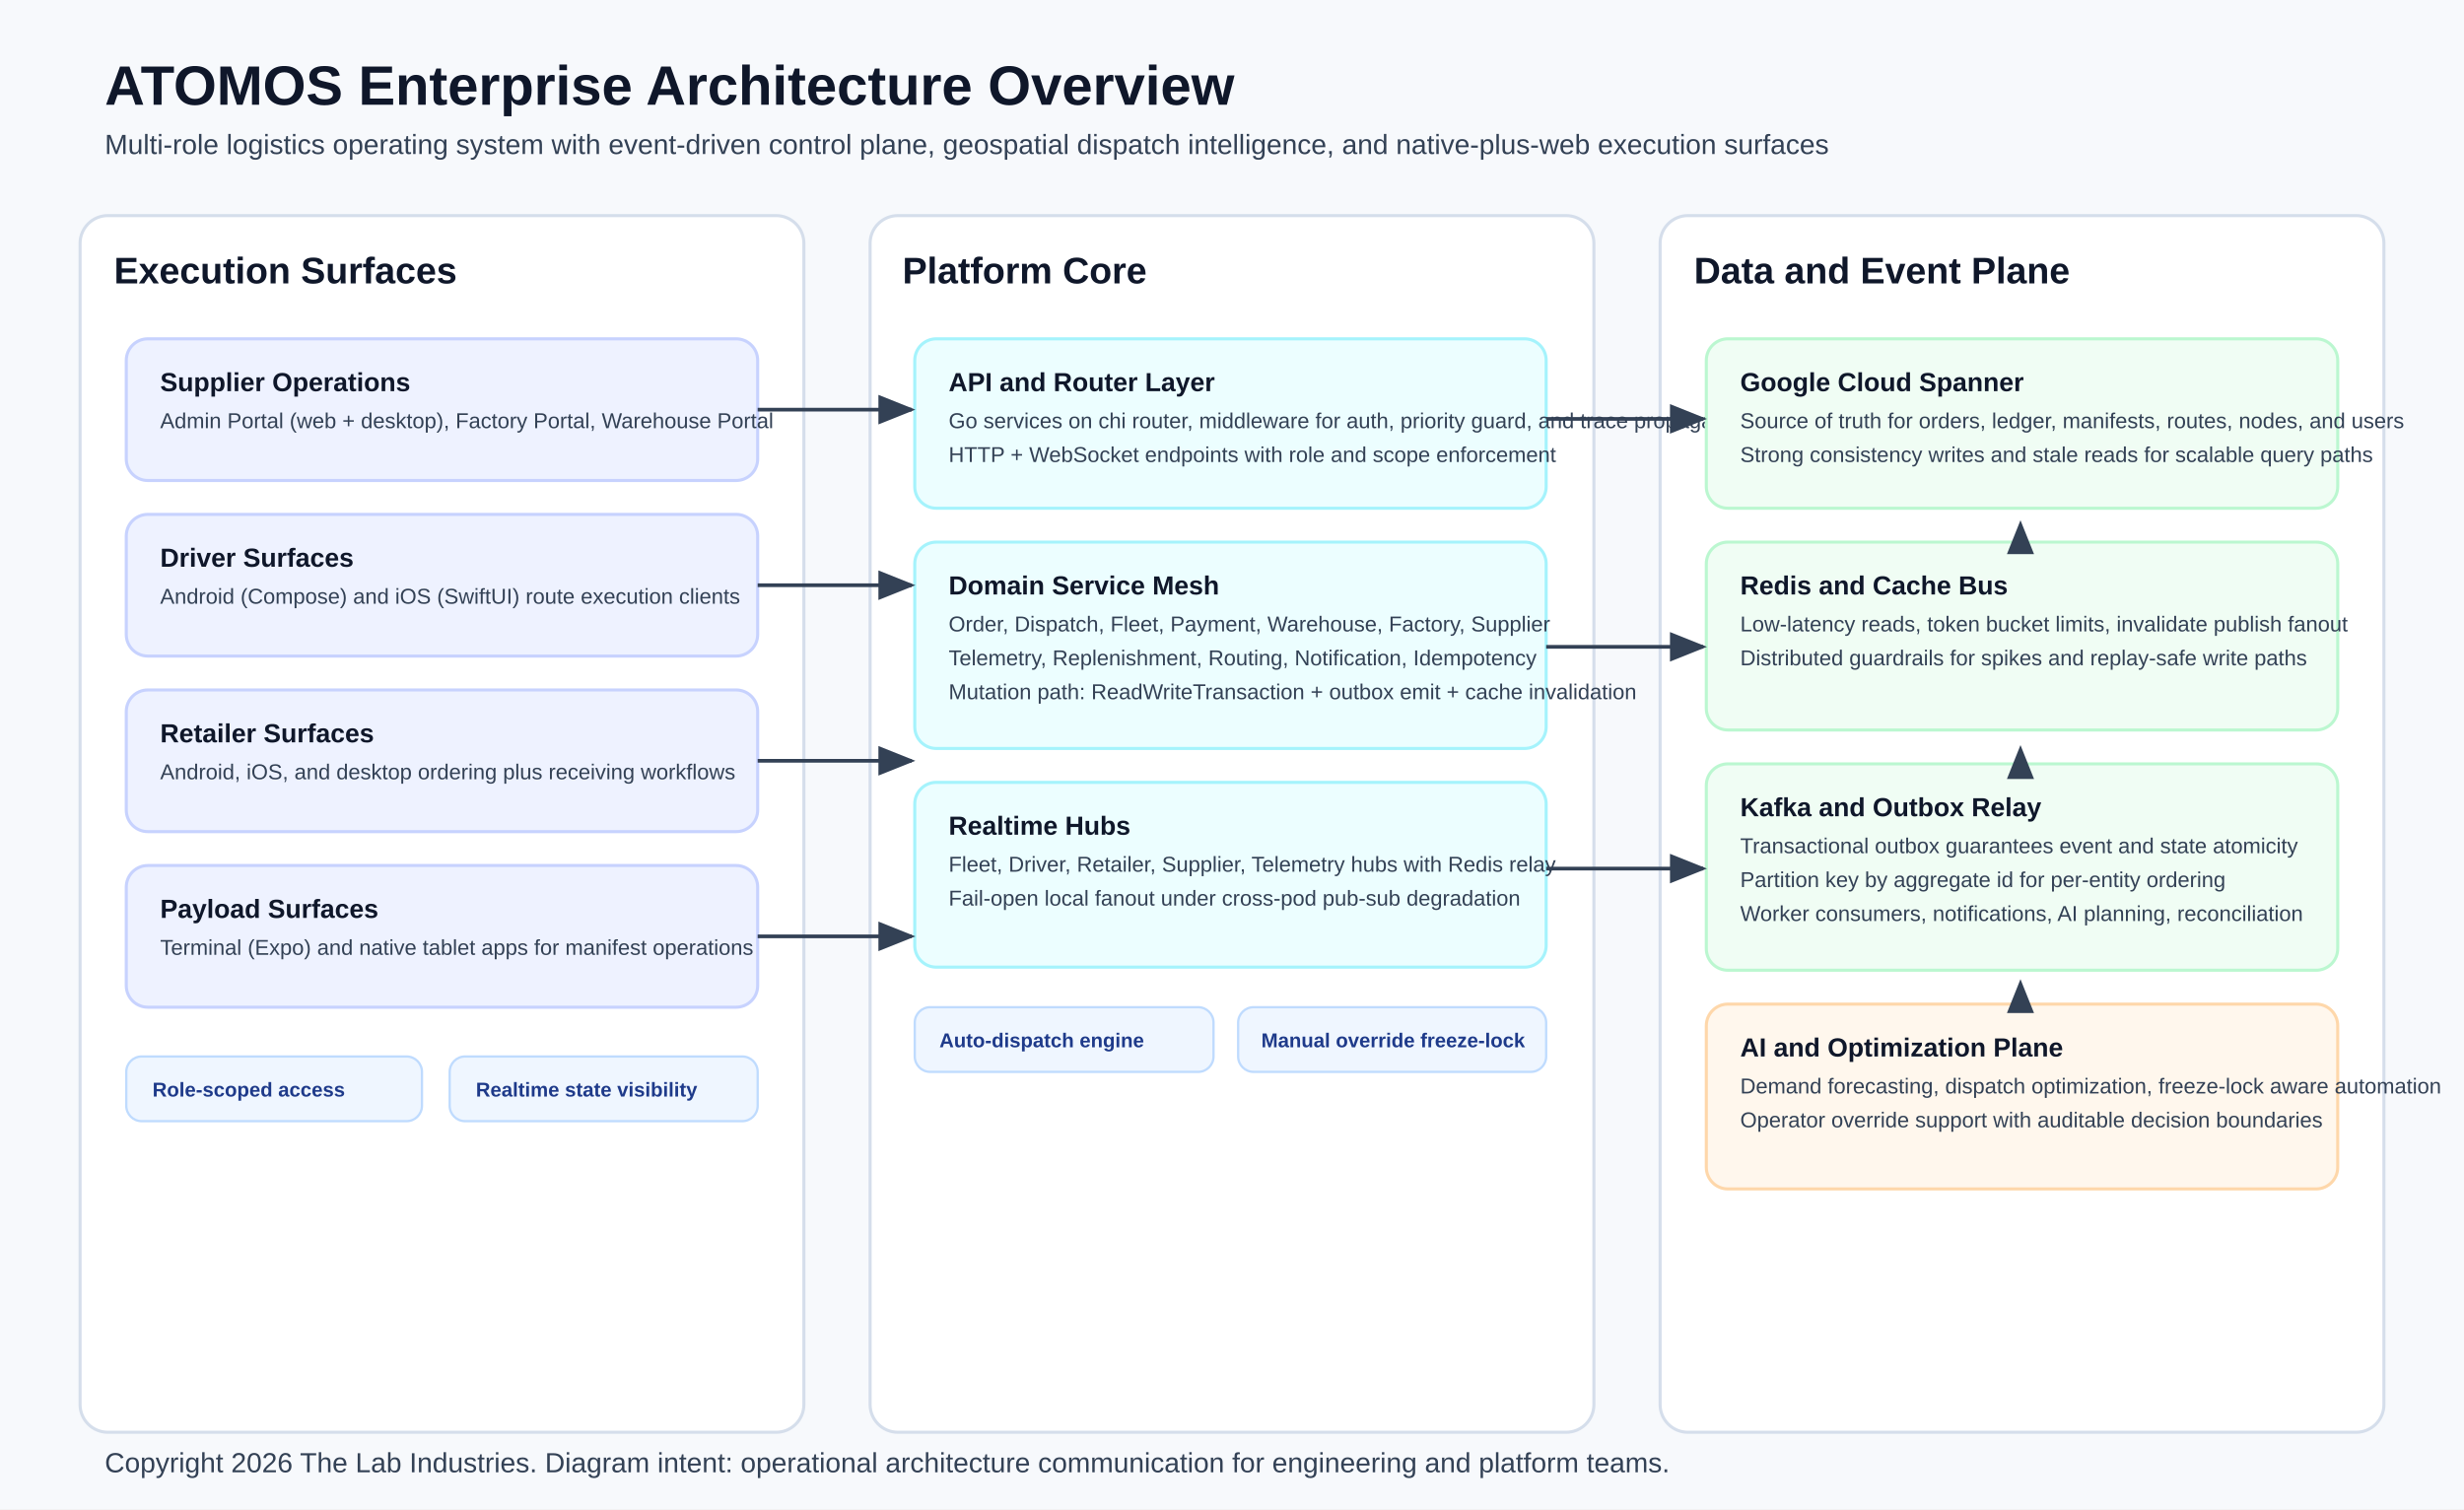
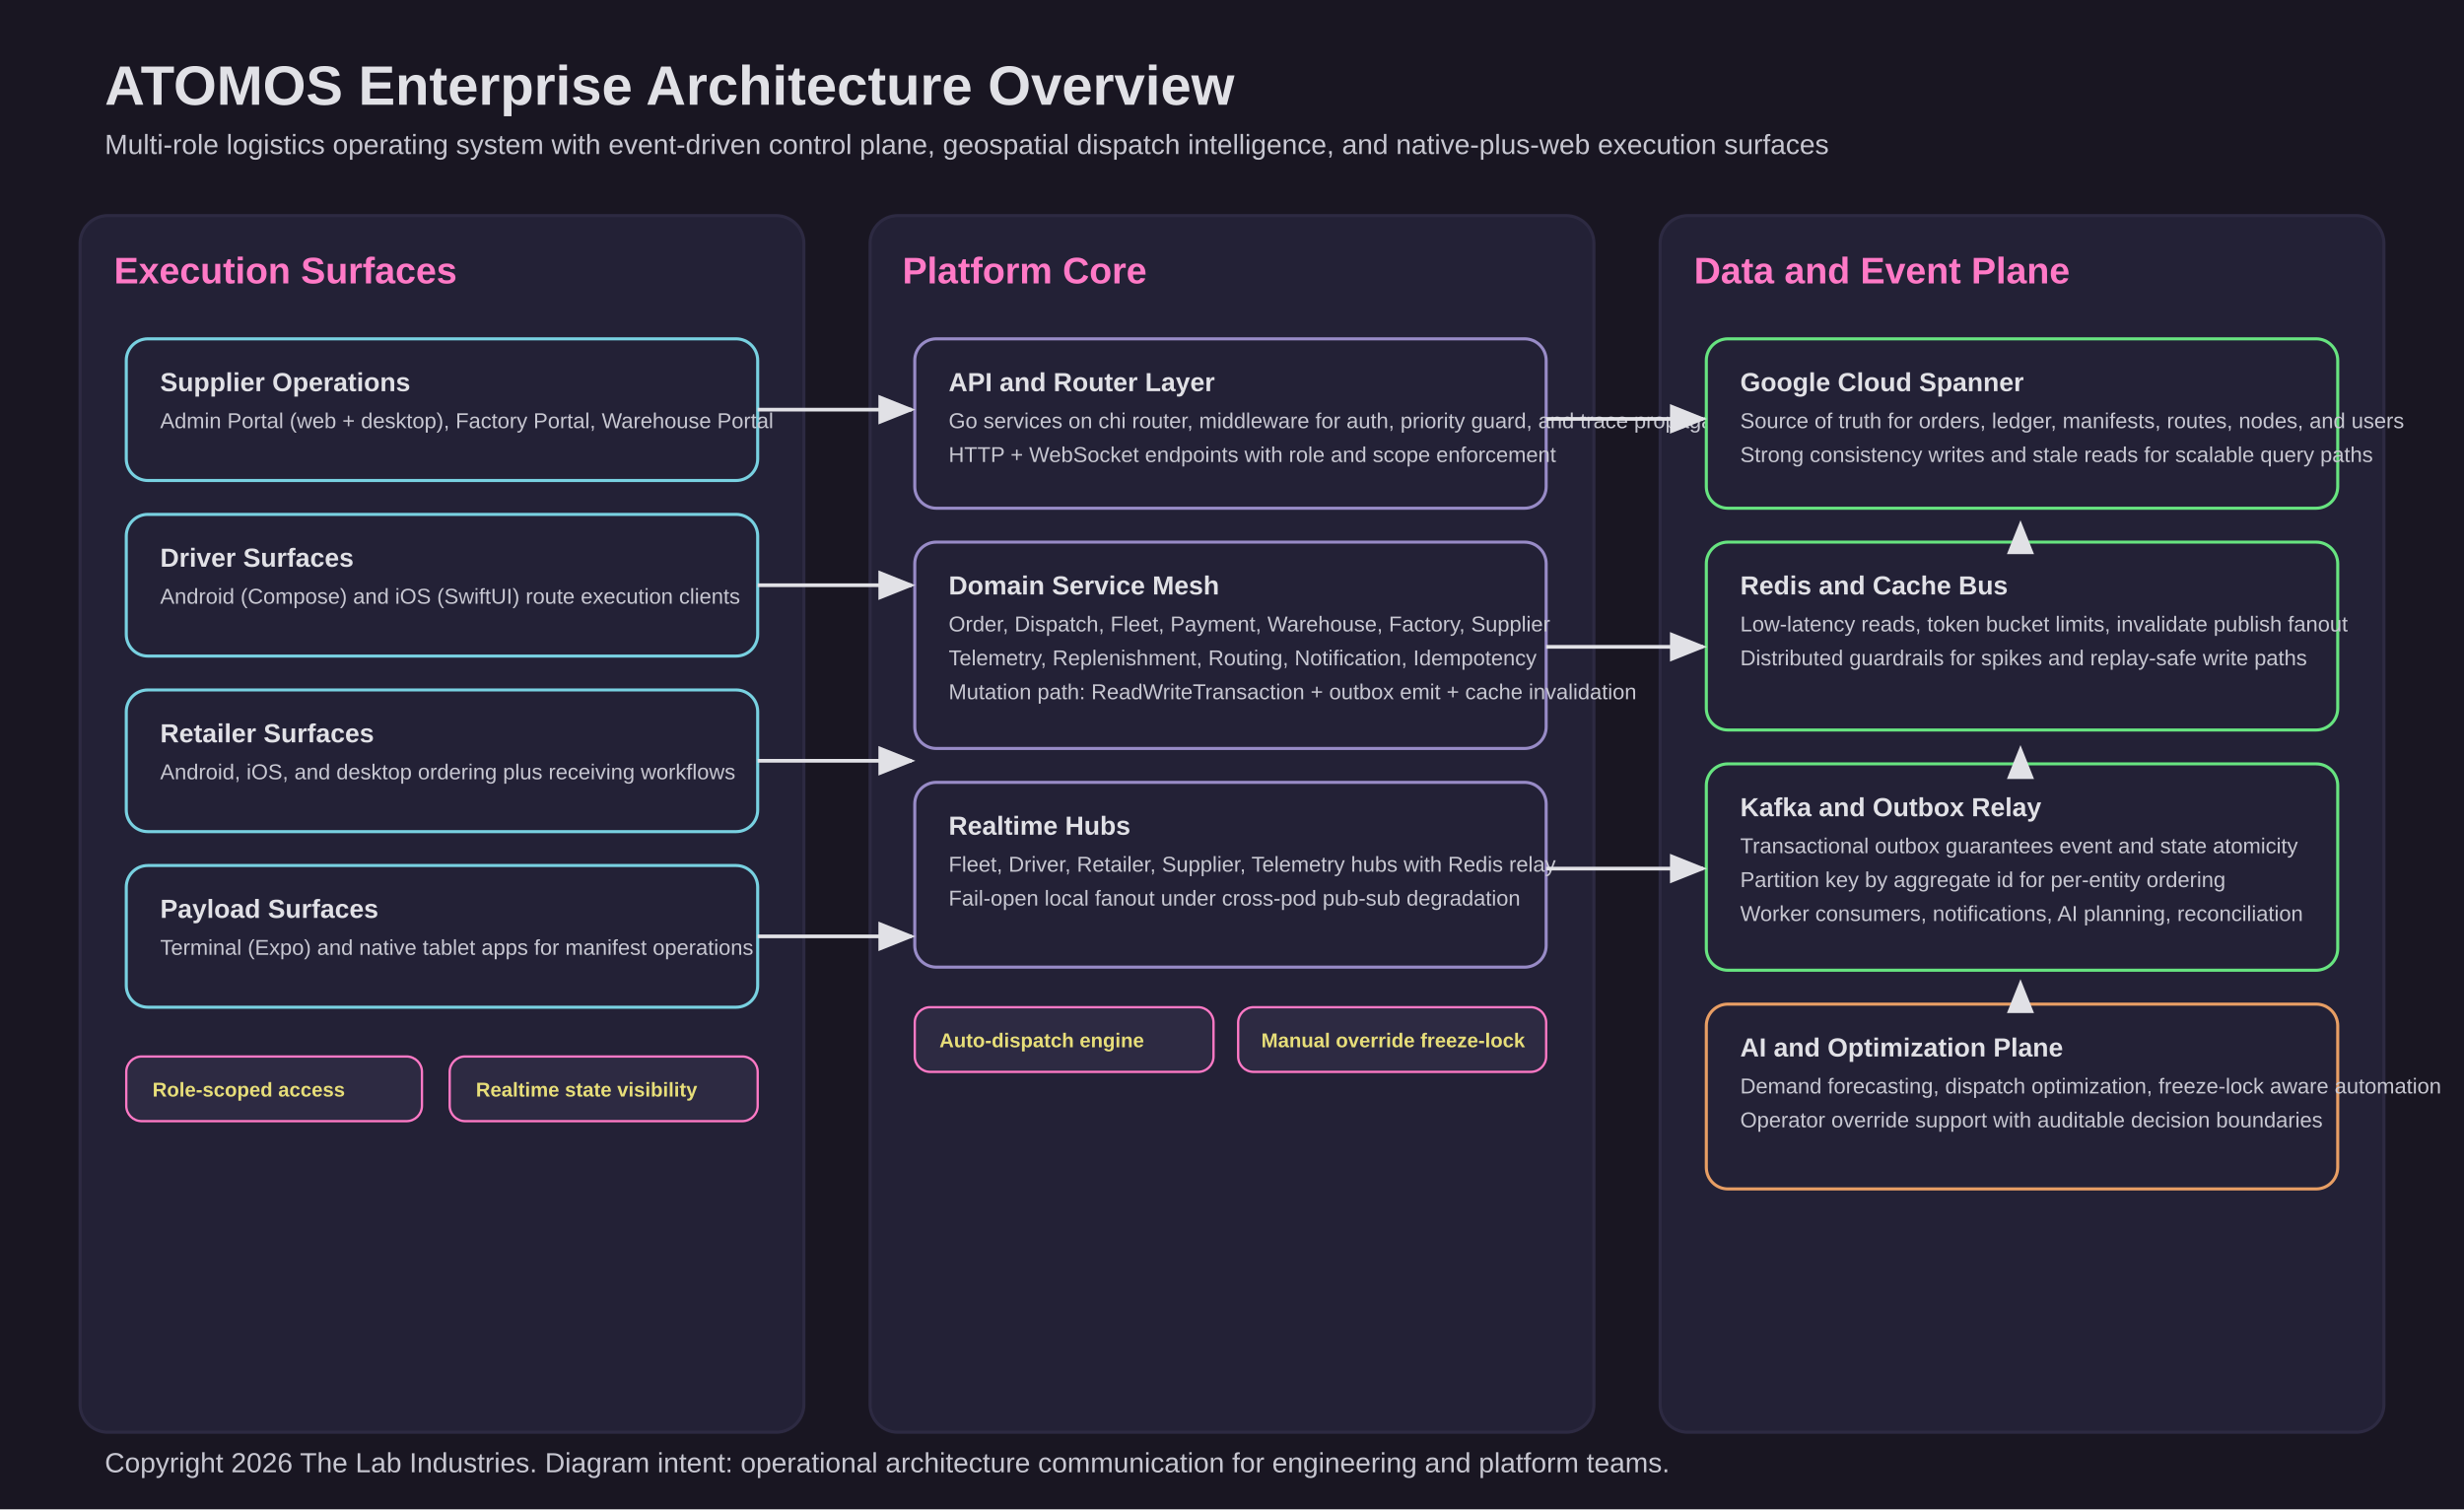
<svg xmlns="http://www.w3.org/2000/svg" width="1600" height="980" viewBox="0 0 1600 980" role="img" aria-label="ATOMOS enterprise architecture overview">
  <defs>
    <style>
-       .bg { fill: #f7f9fc; }
-       .panel { fill: #ffffff; stroke: #d5deeb; stroke-width: 2; }
-       .title { font: 700 36px Arial, sans-serif; fill: #0f172a; }
-       .subtitle { font: 500 18px Arial, sans-serif; fill: #334155; }
-       .section { font: 700 24px Arial, sans-serif; fill: #0f172a; }
-       .boxTitle { font: 700 17px Arial, sans-serif; fill: #0f172a; }
-       .boxText { font: 500 14px Arial, sans-serif; fill: #334155; }
-       .chip { fill: #eff6ff; stroke: #bfdbfe; stroke-width: 1.5; }
-       .chipText { font: 600 13px Arial, sans-serif; fill: #1e3a8a; }
-       .nodeA { fill: #eef2ff; stroke: #c7d2fe; stroke-width: 2; }
-       .nodeB { fill: #ecfeff; stroke: #a5f3fc; stroke-width: 2; }
-       .nodeC { fill: #f0fdf4; stroke: #bbf7d0; stroke-width: 2; }
-       .nodeD { fill: #fff7ed; stroke: #fed7aa; stroke-width: 2; }
-       .link { stroke: #334155; stroke-width: 2.4; fill: none; marker-end: url(#arrow); }
-       .linkDashed { stroke: #64748b; stroke-dasharray: 8 6; stroke-width: 2.2; fill: none; marker-end: url(#arrow); }
+       .bg { fill: #191622; }
+       .panel { fill: #232136; stroke: #2d2a42; stroke-width: 2; }
+       .title { font: 700 36px Arial, sans-serif; fill: #e1e1e6; }
+       .subtitle { font: 500 18px Arial, sans-serif; fill: #c7c7d1; }
+       .section { font: 700 24px Arial, sans-serif; fill: #ff79c6; }
+       .boxTitle { font: 700 17px Arial, sans-serif; fill: #e1e1e6; }
+       .boxText { font: 500 14px Arial, sans-serif; fill: #c7c7d1; }
+       .chip { fill: #2d2a42; stroke: #ff79c6; stroke-width: 1.5; }
+       .chipText { font: 600 13px Arial, sans-serif; fill: #e7de79; }
+       .nodeA { fill: #232136; stroke: #78d1e1; stroke-width: 2; }
+       .nodeB { fill: #232136; stroke: #988bc7; stroke-width: 2; }
+       .nodeC { fill: #232136; stroke: #67e480; stroke-width: 2; }
+       .nodeD { fill: #232136; stroke: #e89e64; stroke-width: 2; }
+       .link { stroke: #e1e1e6; stroke-width: 2.4; fill: none; marker-end: url(#arrow); }
+       .linkDashed { stroke: #a6a6b2; stroke-dasharray: 8 6; stroke-width: 2.2; fill: none; marker-end: url(#arrow); }
    </style>
    <marker id="arrow" markerWidth="10" markerHeight="8" refX="9" refY="4" orient="auto" markerUnits="strokeWidth">
-       <path d="M0,0 L10,4 L0,8 Z" fill="#334155" />
+       <path d="M0,0 L10,4 L0,8 Z" fill="#e1e1e6" />
    </marker>
  </defs>
  <rect class="bg" x="0" y="0" width="1600" height="980" rx="0" />
  <text class="title" x="68" y="68">ATOMOS Enterprise Architecture Overview</text>
  <text class="subtitle" x="68" y="100">Multi-role logistics operating system with event-driven control plane, geospatial dispatch intelligence, and native-plus-web execution surfaces</text>
  <rect class="panel" x="52" y="140" width="470" height="790" rx="18" />
  <rect class="panel" x="565" y="140" width="470" height="790" rx="18" />
  <rect class="panel" x="1078" y="140" width="470" height="790" rx="18" />
  <text class="section" x="74" y="184">Execution Surfaces</text>
  <text class="section" x="586" y="184">Platform Core</text>
  <text class="section" x="1100" y="184">Data and Event Plane</text>
  <rect class="nodeA" x="82" y="220" width="410" height="92" rx="14" />
  <text class="boxTitle" x="104" y="254">Supplier Operations</text>
  <text class="boxText" x="104" y="278">Admin Portal (web + desktop), Factory Portal, Warehouse Portal</text>
  <rect class="nodeA" x="82" y="334" width="410" height="92" rx="14" />
  <text class="boxTitle" x="104" y="368">Driver Surfaces</text>
  <text class="boxText" x="104" y="392">Android (Compose) and iOS (SwiftUI) route execution clients</text>
  <rect class="nodeA" x="82" y="448" width="410" height="92" rx="14" />
  <text class="boxTitle" x="104" y="482">Retailer Surfaces</text>
  <text class="boxText" x="104" y="506">Android, iOS, and desktop ordering plus receiving workflows</text>
  <rect class="nodeA" x="82" y="562" width="410" height="92" rx="14" />
  <text class="boxTitle" x="104" y="596">Payload Surfaces</text>
  <text class="boxText" x="104" y="620">Terminal (Expo) and native tablet apps for manifest operations</text>
  <rect class="chip" x="82" y="686" width="192" height="42" rx="10" />
  <text class="chipText" x="99" y="712">Role-scoped access</text>
  <rect class="chip" x="292" y="686" width="200" height="42" rx="10" />
  <text class="chipText" x="309" y="712">Realtime state visibility</text>
  <rect class="nodeB" x="594" y="220" width="410" height="110" rx="14" />
  <text class="boxTitle" x="616" y="254">API and Router Layer</text>
  <text class="boxText" x="616" y="278">Go services on chi router, middleware for auth, priority guard, and trace propagation</text>
  <text class="boxText" x="616" y="300">HTTP + WebSocket endpoints with role and scope enforcement</text>
  <rect class="nodeB" x="594" y="352" width="410" height="134" rx="14" />
  <text class="boxTitle" x="616" y="386">Domain Service Mesh</text>
  <text class="boxText" x="616" y="410">Order, Dispatch, Fleet, Payment, Warehouse, Factory, Supplier</text>
  <text class="boxText" x="616" y="432">Telemetry, Replenishment, Routing, Notification, Idempotency</text>
  <text class="boxText" x="616" y="454">Mutation path: ReadWriteTransaction + outbox emit + cache invalidation</text>
  <rect class="nodeB" x="594" y="508" width="410" height="120" rx="14" />
  <text class="boxTitle" x="616" y="542">Realtime Hubs</text>
  <text class="boxText" x="616" y="566">Fleet, Driver, Retailer, Supplier, Telemetry hubs with Redis relay</text>
  <text class="boxText" x="616" y="588">Fail-open local fanout under cross-pod pub-sub degradation</text>
  <rect class="chip" x="594" y="654" width="194" height="42" rx="10" />
  <text class="chipText" x="610" y="680">Auto-dispatch engine</text>
  <rect class="chip" x="804" y="654" width="200" height="42" rx="10" />
  <text class="chipText" x="819" y="680">Manual override freeze-lock</text>
  <rect class="nodeC" x="1108" y="220" width="410" height="110" rx="14" />
  <text class="boxTitle" x="1130" y="254">Google Cloud Spanner</text>
  <text class="boxText" x="1130" y="278">Source of truth for orders, ledger, manifests, routes, nodes, and users</text>
  <text class="boxText" x="1130" y="300">Strong consistency writes and stale reads for scalable query paths</text>
  <rect class="nodeC" x="1108" y="352" width="410" height="122" rx="14" />
  <text class="boxTitle" x="1130" y="386">Redis and Cache Bus</text>
  <text class="boxText" x="1130" y="410">Low-latency reads, token bucket limits, invalidate publish fanout</text>
  <text class="boxText" x="1130" y="432">Distributed guardrails for spikes and replay-safe write paths</text>
  <rect class="nodeC" x="1108" y="496" width="410" height="134" rx="14" />
  <text class="boxTitle" x="1130" y="530">Kafka and Outbox Relay</text>
  <text class="boxText" x="1130" y="554">Transactional outbox guarantees event and state atomicity</text>
  <text class="boxText" x="1130" y="576">Partition key by aggregate id for per-entity ordering</text>
  <text class="boxText" x="1130" y="598">Worker consumers, notifications, AI planning, reconciliation</text>
  <rect class="nodeD" x="1108" y="652" width="410" height="120" rx="14" />
  <text class="boxTitle" x="1130" y="686">AI and Optimization Plane</text>
  <text class="boxText" x="1130" y="710">Demand forecasting, dispatch optimization, freeze-lock aware automation</text>
  <text class="boxText" x="1130" y="732">Operator override support with auditable decision boundaries</text>
  <path class="link" d="M492 266 L592 266" />
  <path class="link" d="M492 380 L592 380" />
  <path class="link" d="M492 494 L592 494" />
  <path class="link" d="M492 608 L592 608" />
  <path class="link" d="M1004 272 L1106 272" />
  <path class="link" d="M1004 420 L1106 420" />
  <path class="link" d="M1004 564 L1106 564" />
  <path class="linkDashed" d="M1312 652 L1312 638" />
  <path class="linkDashed" d="M1312 496 L1312 486" />
  <path class="linkDashed" d="M1312 352 L1312 340" />
  <text class="subtitle" x="68" y="956">Copyright 2026 The Lab Industries. Diagram intent: operational architecture communication for engineering and platform teams.</text>
</svg>
